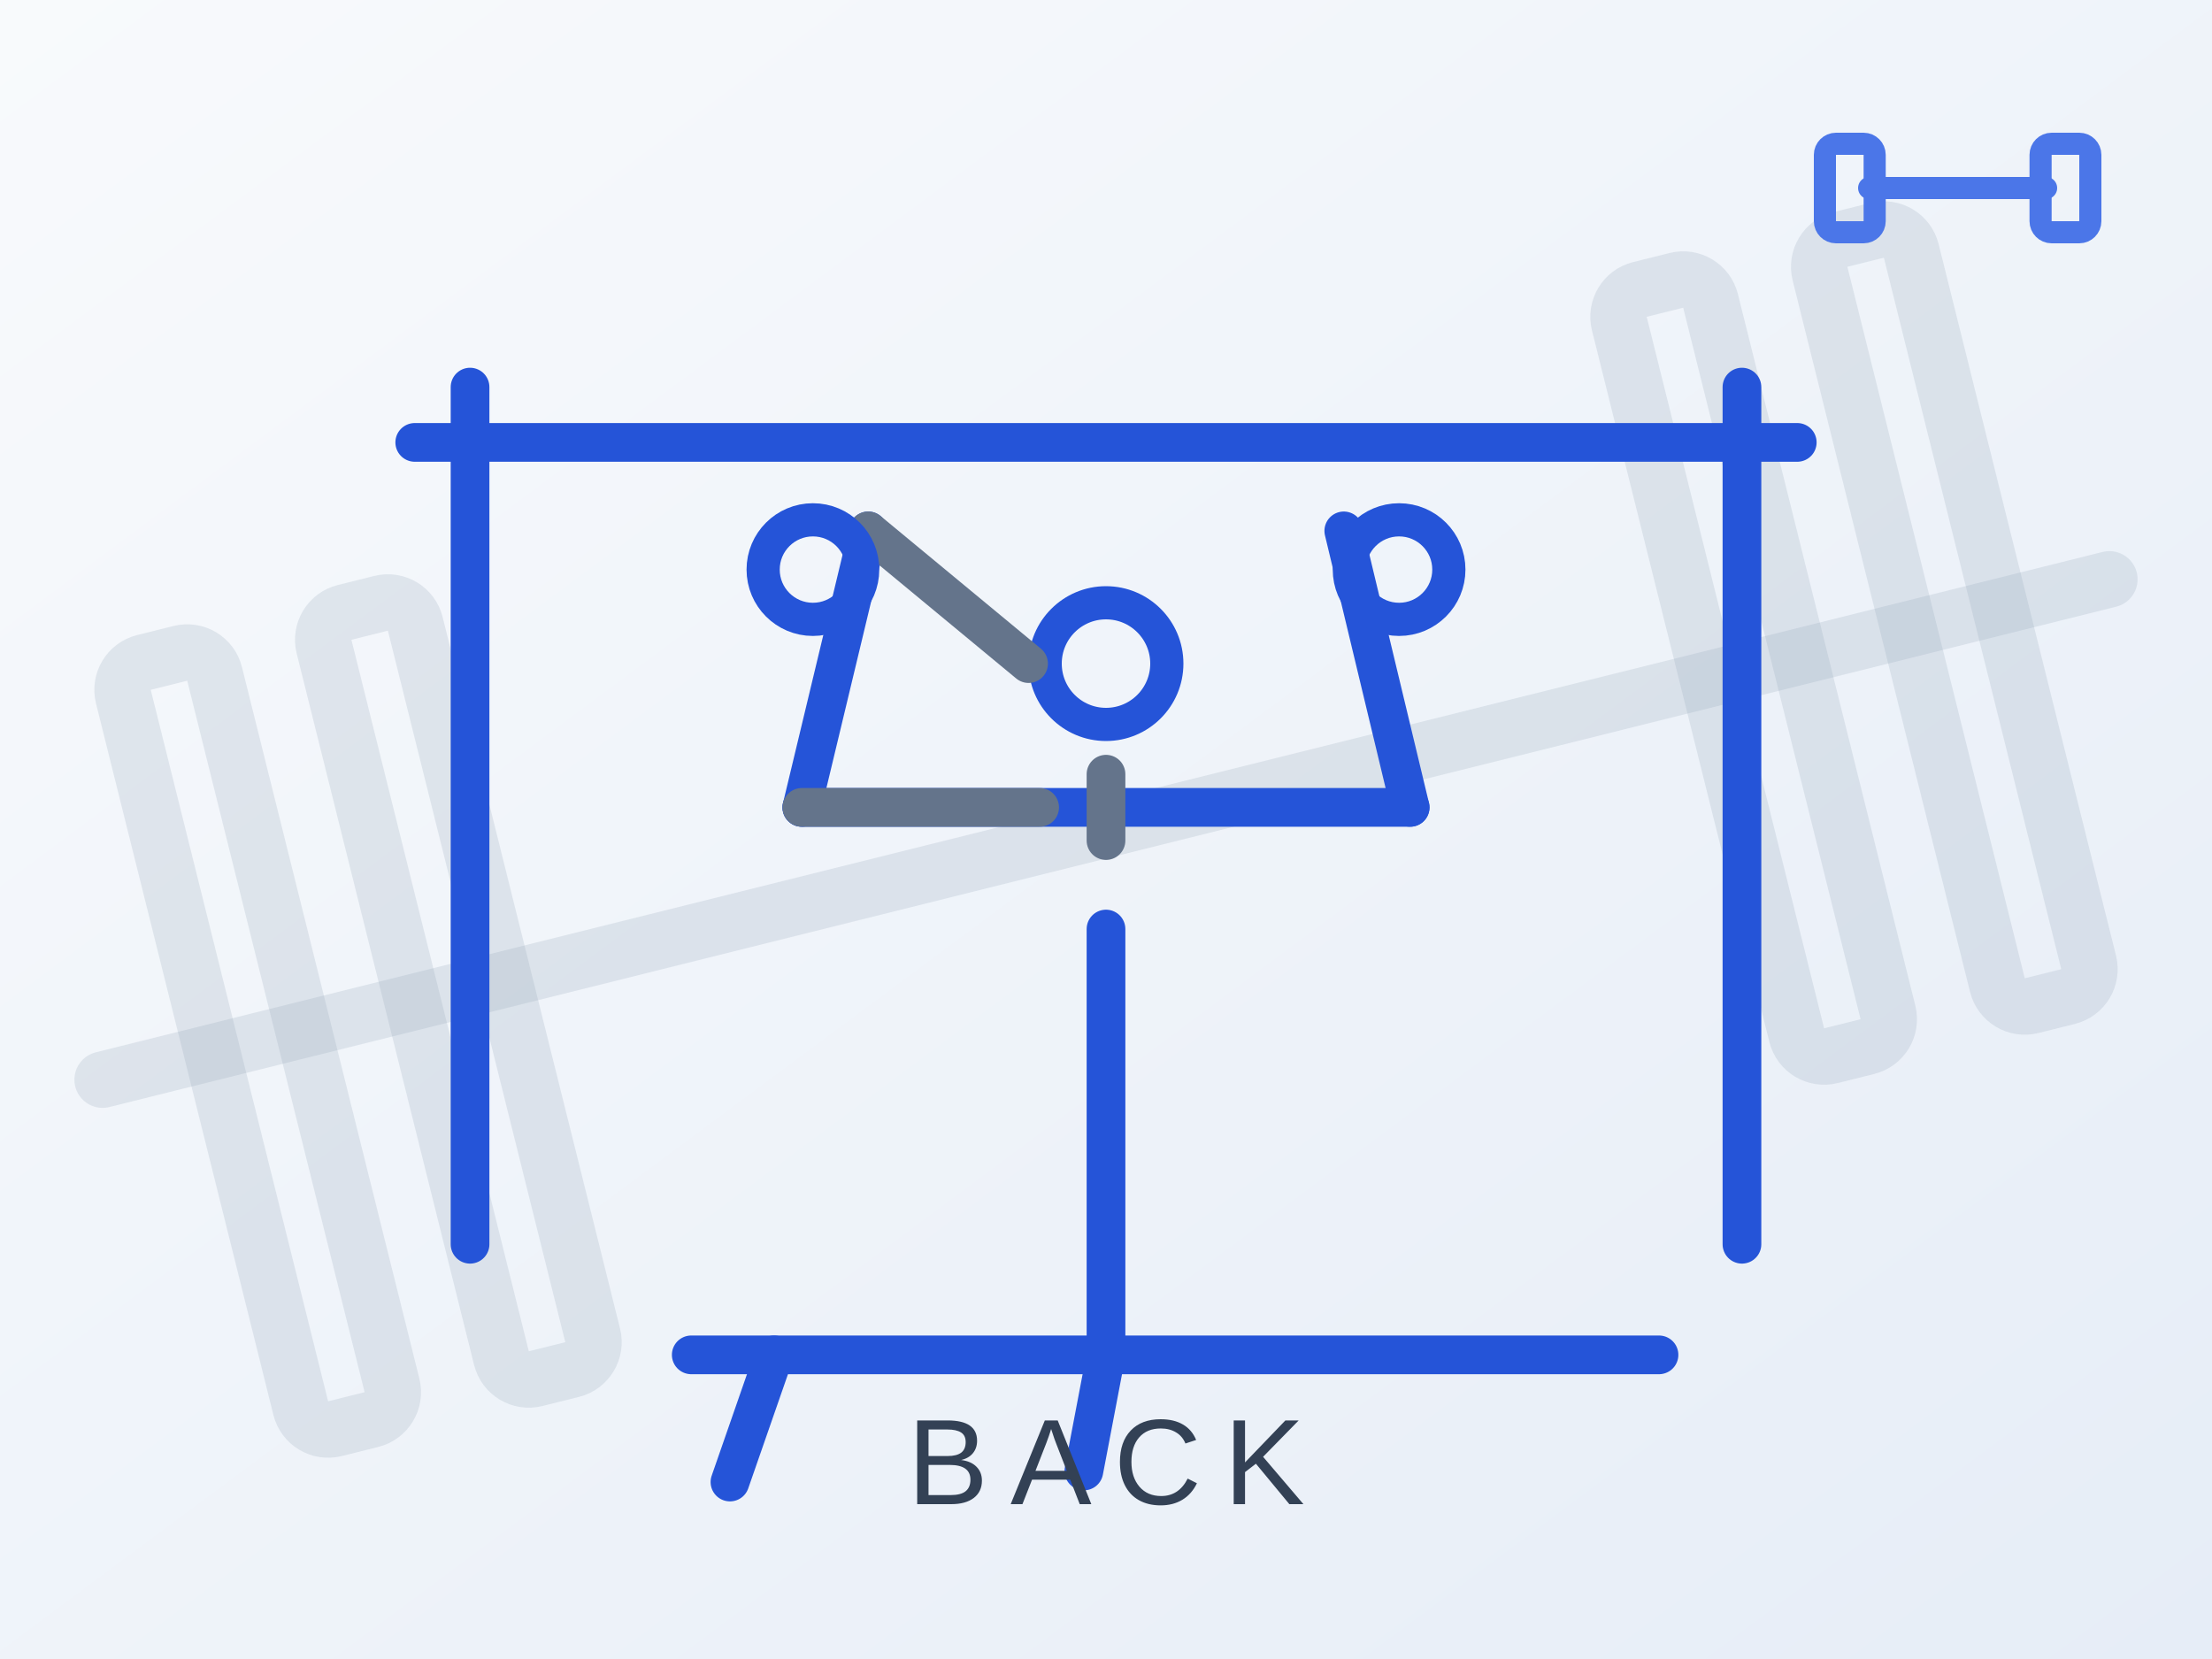
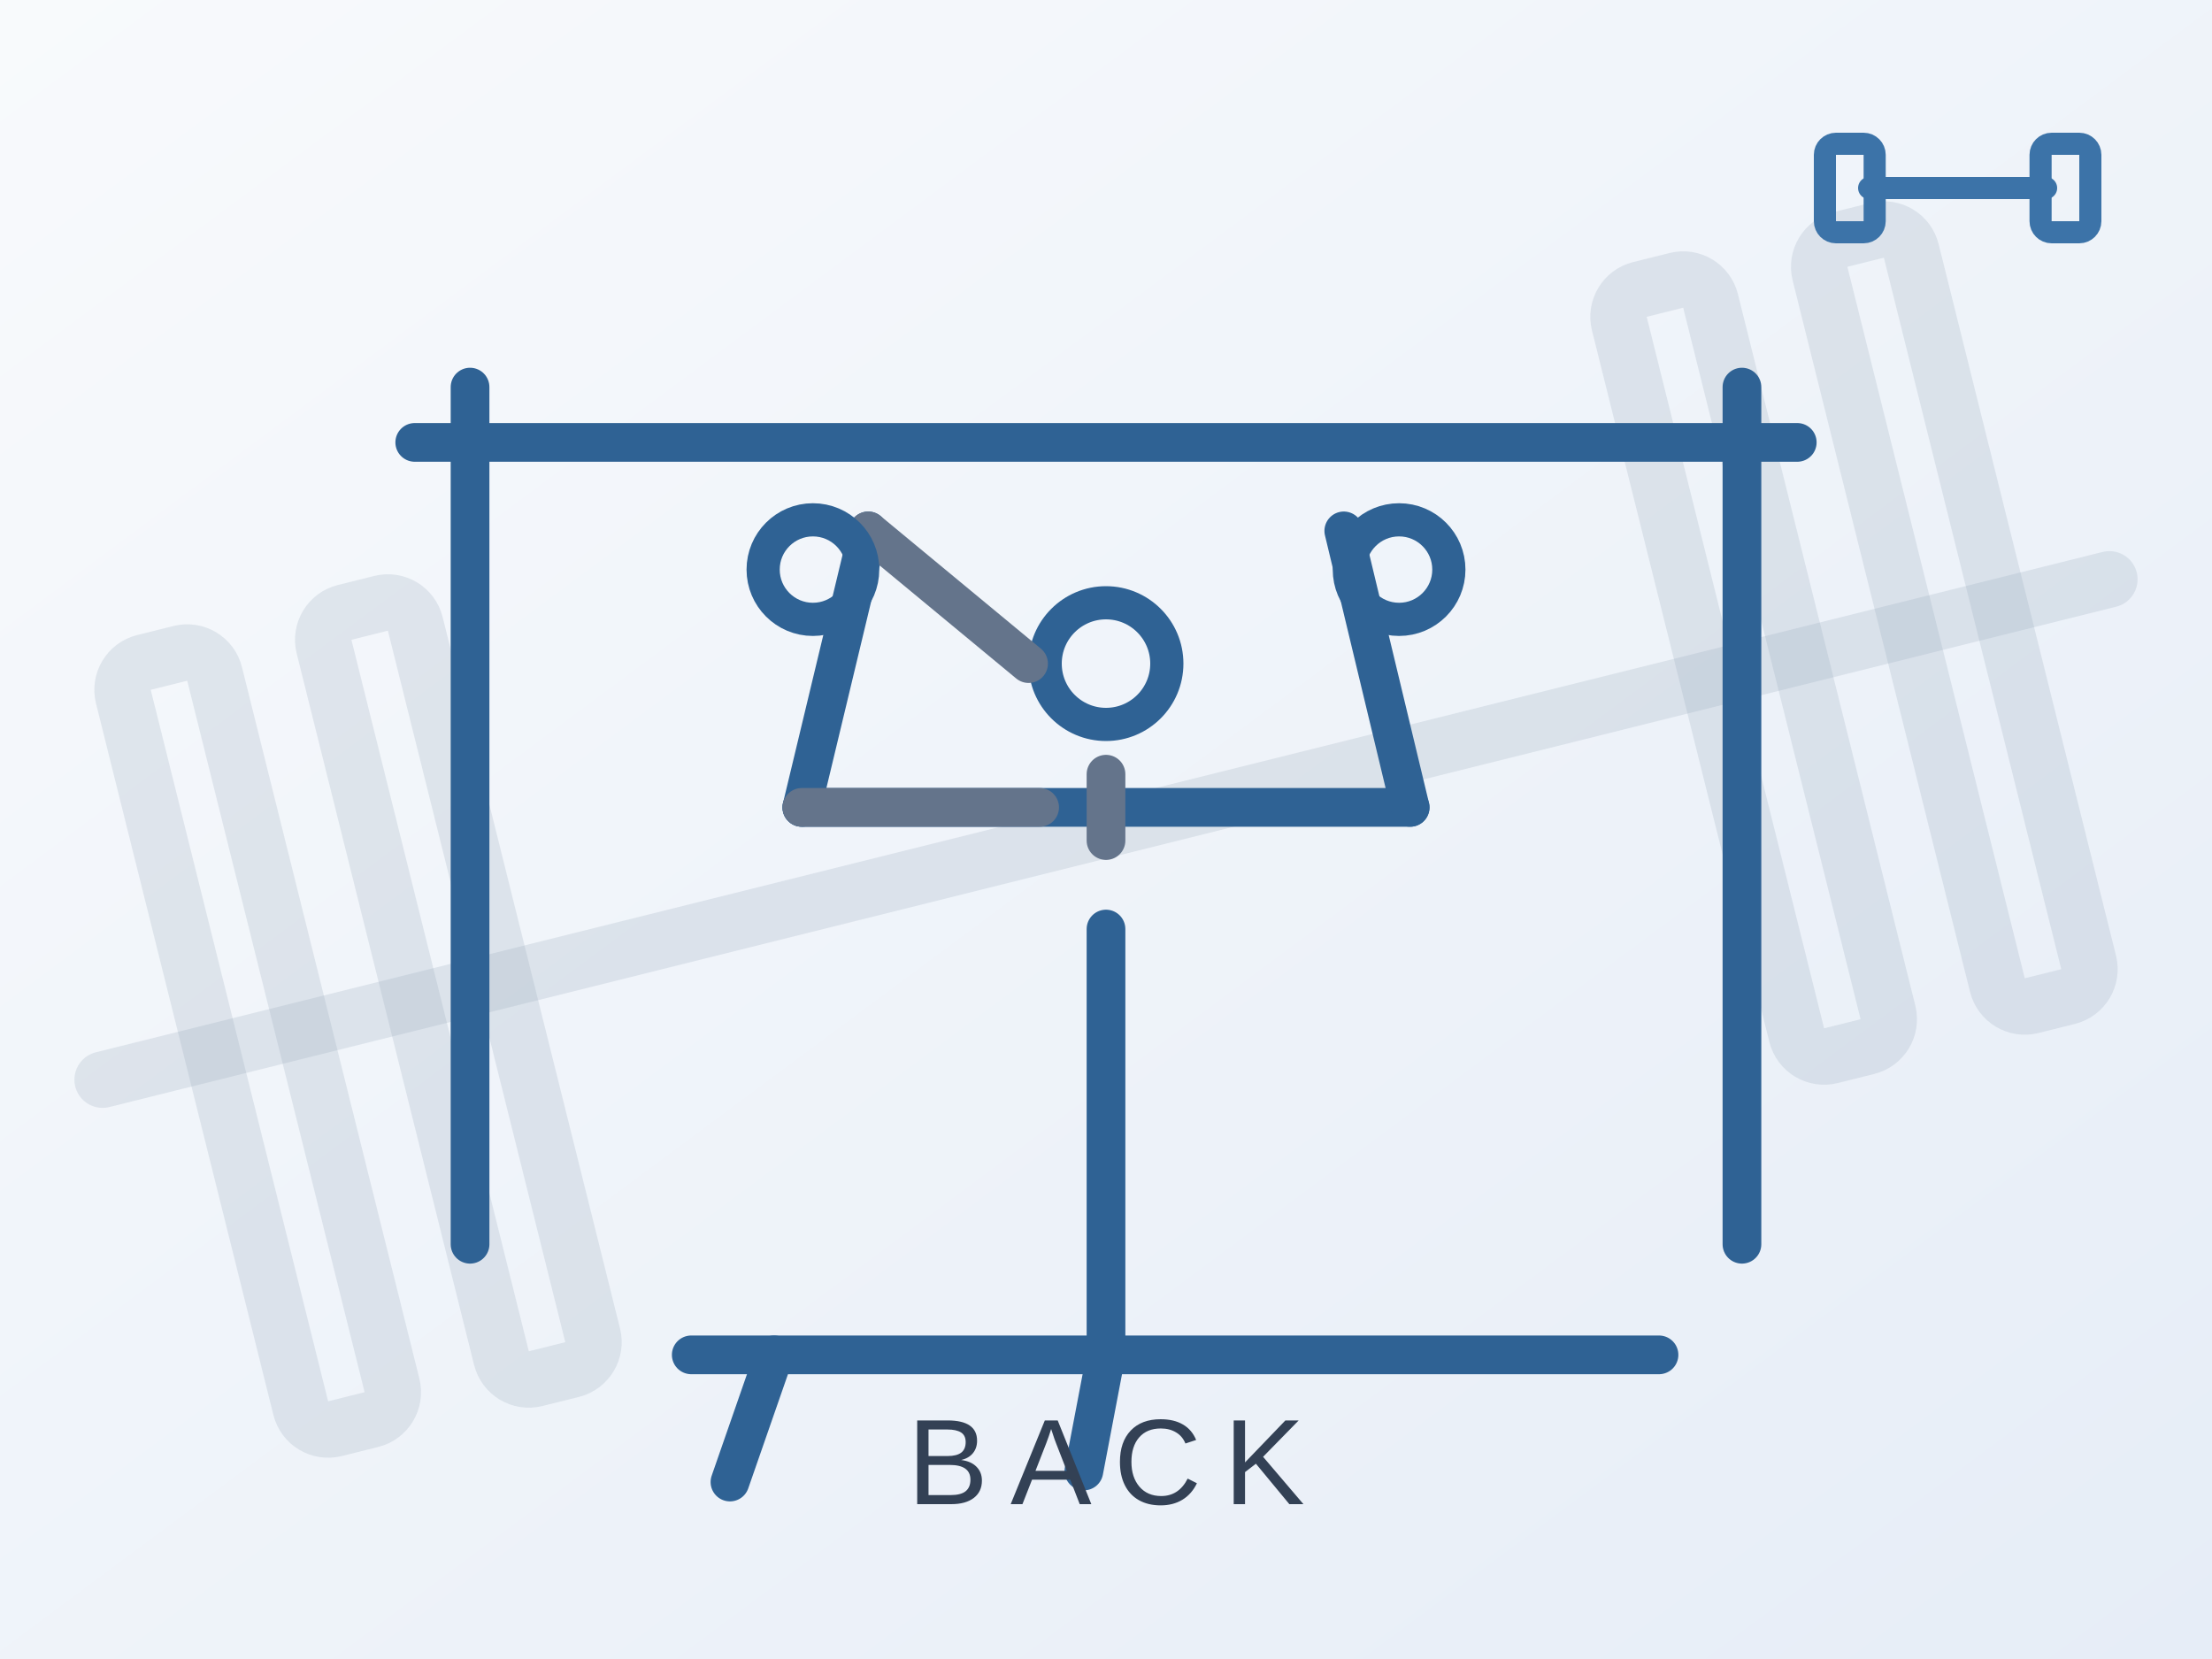
<svg xmlns="http://www.w3.org/2000/svg" viewBox="0 0 400 300" width="400" height="300">
  <defs>
    <linearGradient id="bg" x1="0" y1="0" x2="1" y2="1">
      <stop offset="0" stop-color="#f8fafc" />
      <stop offset="1" stop-color="#e6edf7" />
    </linearGradient>
  </defs>
  <rect width="400" height="300" fill="url(#bg)" />
  <g stroke="#94a3b8" stroke-opacity="0.22" stroke-width="6" stroke-linecap="round" stroke-linejoin="round" fill="none" transform="translate(200,150) rotate(-14) scale(1.7)">
    <line x1="-110" y1="0" x2="110" y2="0" />
    <rect x="-98" y="-42" width="10" height="84" rx="3" />
    <rect x="-76" y="-42" width="10" height="84" rx="3" />
    <rect x="66" y="-42" width="10" height="84" rx="3" />
    <rect x="88" y="-42" width="10" height="84" rx="3" />
  </g>
-   <g stroke="#4b76e8" stroke-width="4" fill="none" stroke-linecap="round" stroke-linejoin="round">
+   <g stroke="#3c73a8" stroke-width="4" fill="none" stroke-linecap="round" stroke-linejoin="round">
    <line x1="338" y1="34" x2="370" y2="34" />
    <rect x="330" y="26" width="9" height="16" rx="2" />
    <rect x="369" y="26" width="9" height="16" rx="2" />
  </g>
  <g fill="none" stroke-linecap="round" stroke-linejoin="round">
-     <g stroke="#2554d8" stroke-width="7">
+     <g stroke="#2f6294" stroke-width="7">
      <line x1="85" y1="70" x2="85" y2="225" />
      <line x1="315" y1="70" x2="315" y2="225" />
      <line x1="75" y1="80" x2="325" y2="80" />
      <line x1="145" y1="146" x2="255" y2="146" />
      <line x1="145" y1="146" x2="157" y2="96" />
      <line x1="255" y1="146" x2="243" y2="96" />
      <line x1="125" y1="245" x2="300" y2="245" />
      <line x1="140" y1="245" x2="132" y2="268" />
      <line x1="200" y1="168" x2="200" y2="245" />
      <line x1="200" y1="245" x2="196" y2="266" />
      <circle cx="200" cy="120" r="11" stroke-width="6" />
    </g>
    <g stroke="#64748b" stroke-width="7">
      <line x1="200" y1="140" x2="200" y2="152" />
      <line x1="145" y1="146" x2="188" y2="146" />
      <line x1="157" y1="96" x2="186" y2="120" />
    </g>
-     <g stroke="#2554d8" stroke-width="6">
+     <g stroke="#2f6294" stroke-width="6">
      <circle cx="147" cy="103" r="9" />
      <circle cx="253" cy="103" r="9" />
    </g>
  </g>
  <text x="200" y="272" text-anchor="middle" font-family="Arial, Helvetica, sans-serif" font-size="22" letter-spacing="4" fill="#334155">BACK</text>
</svg>
